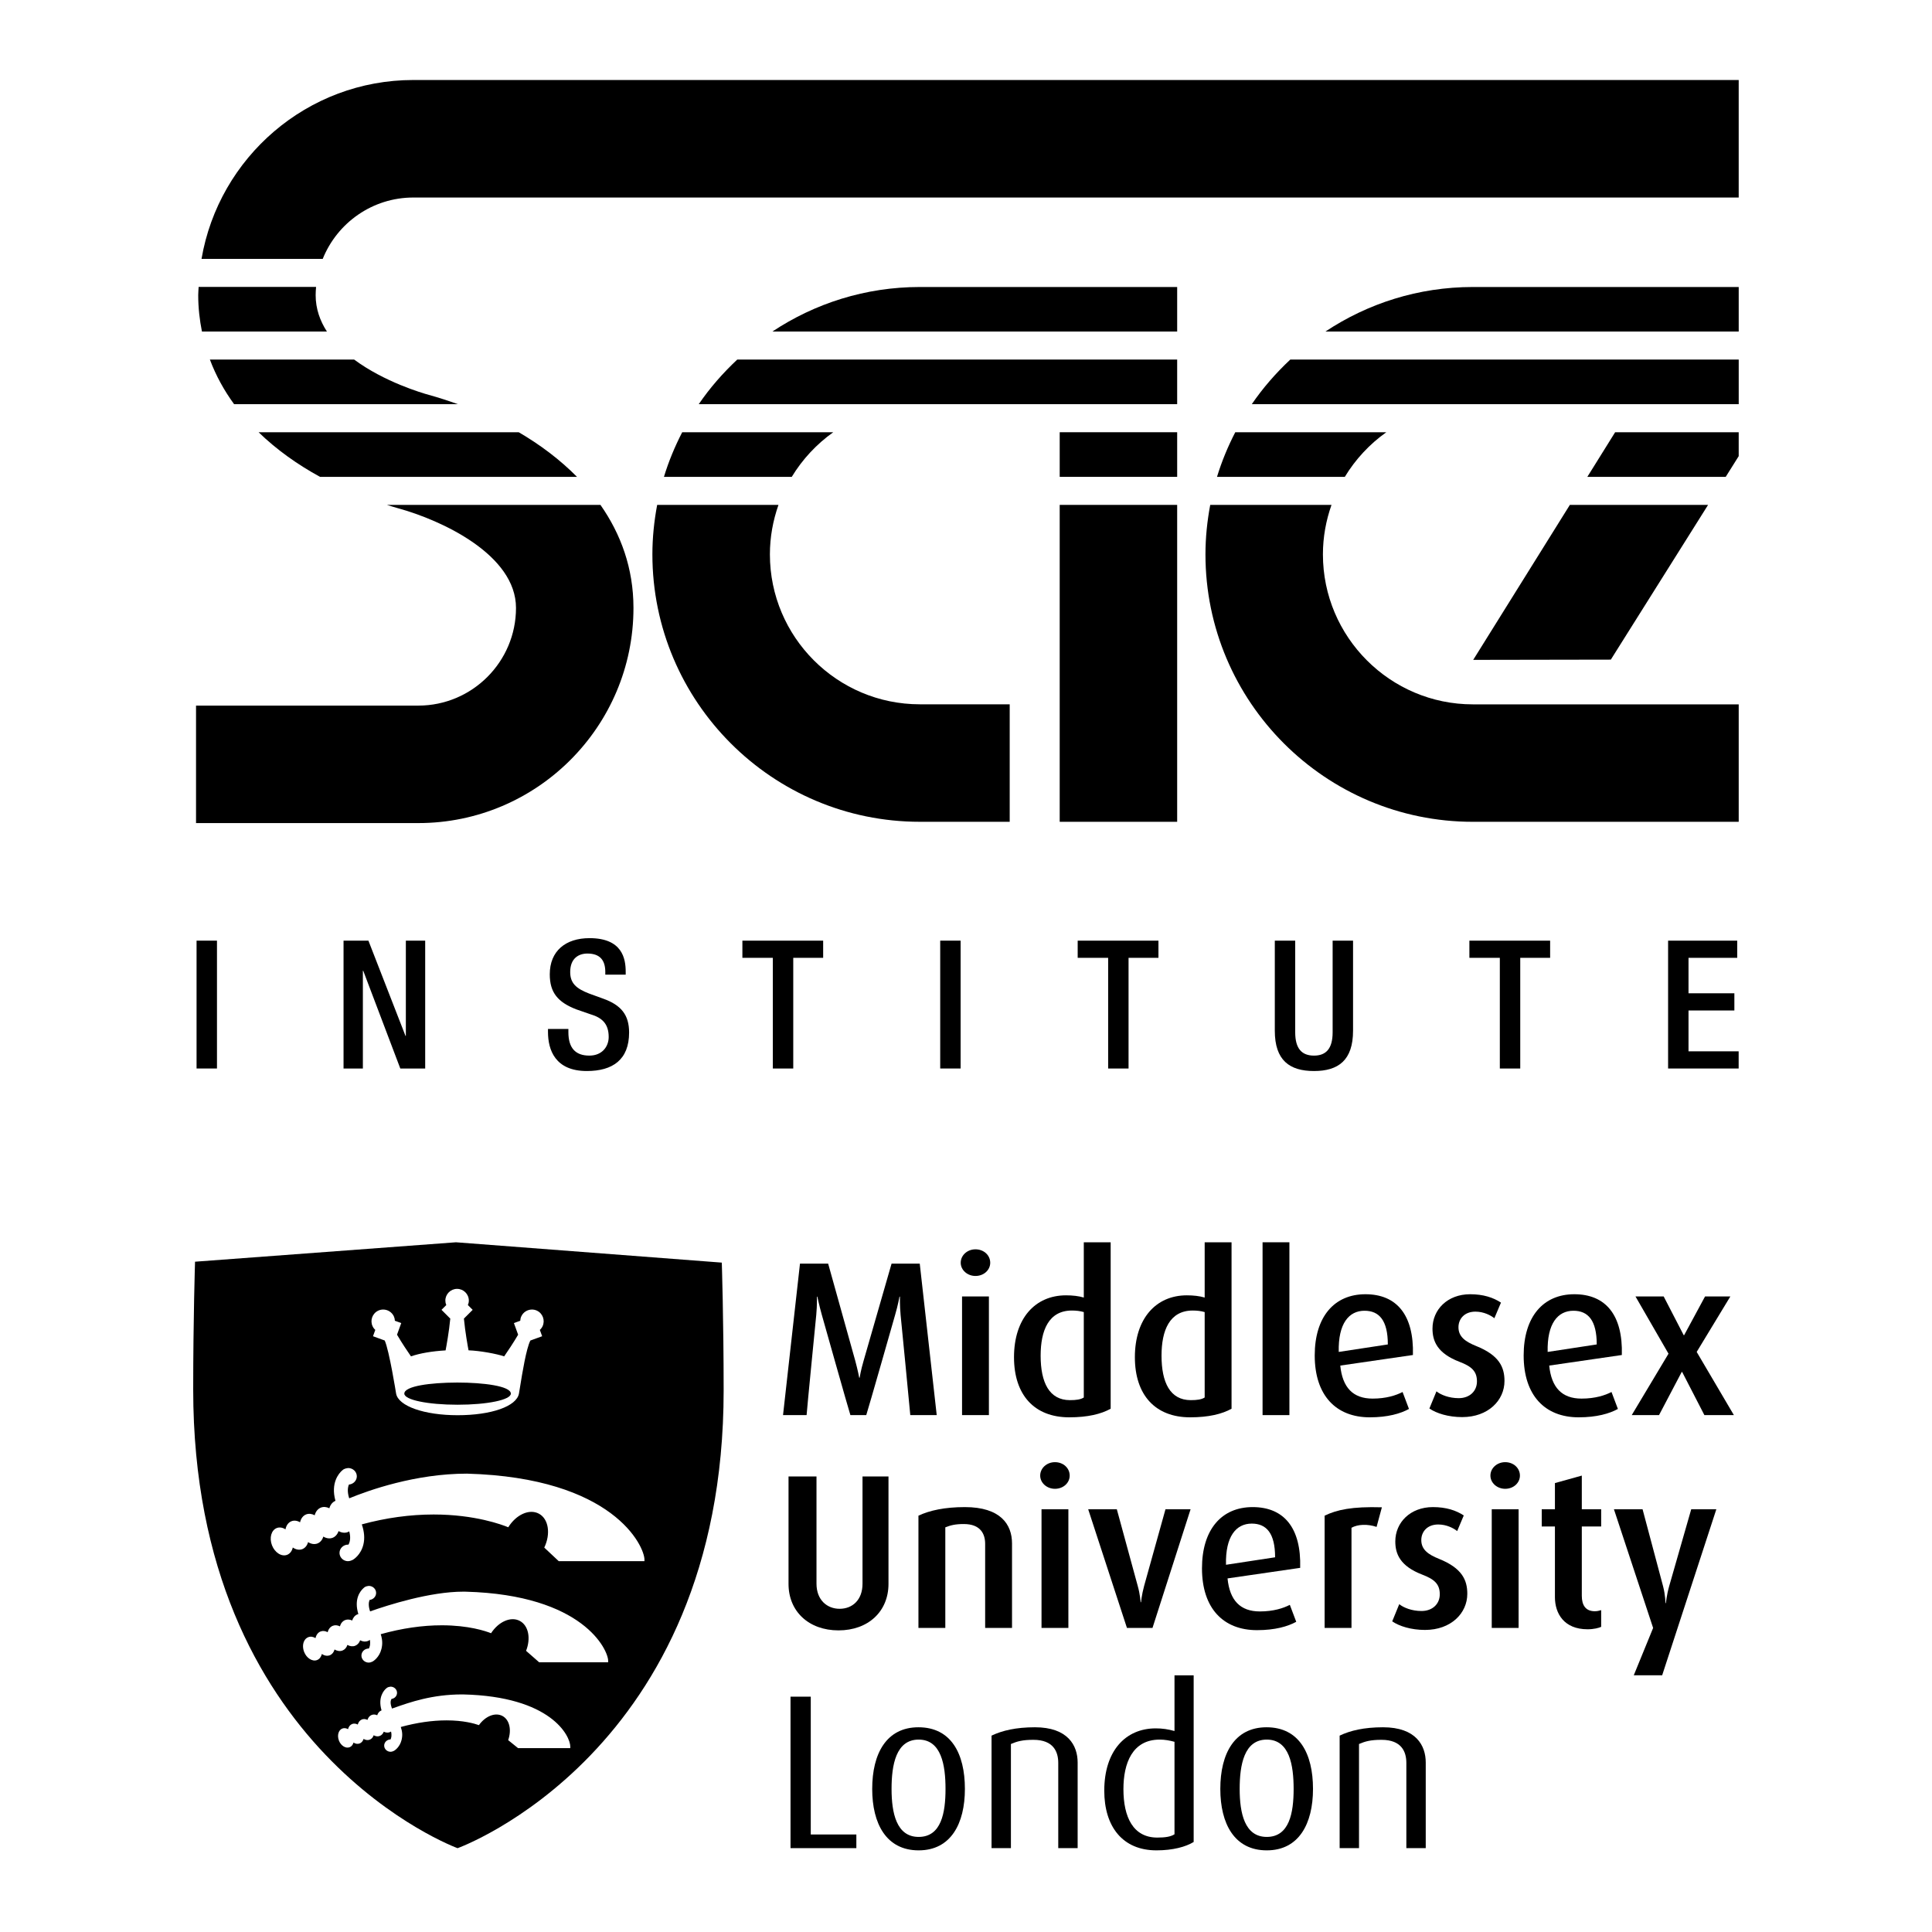
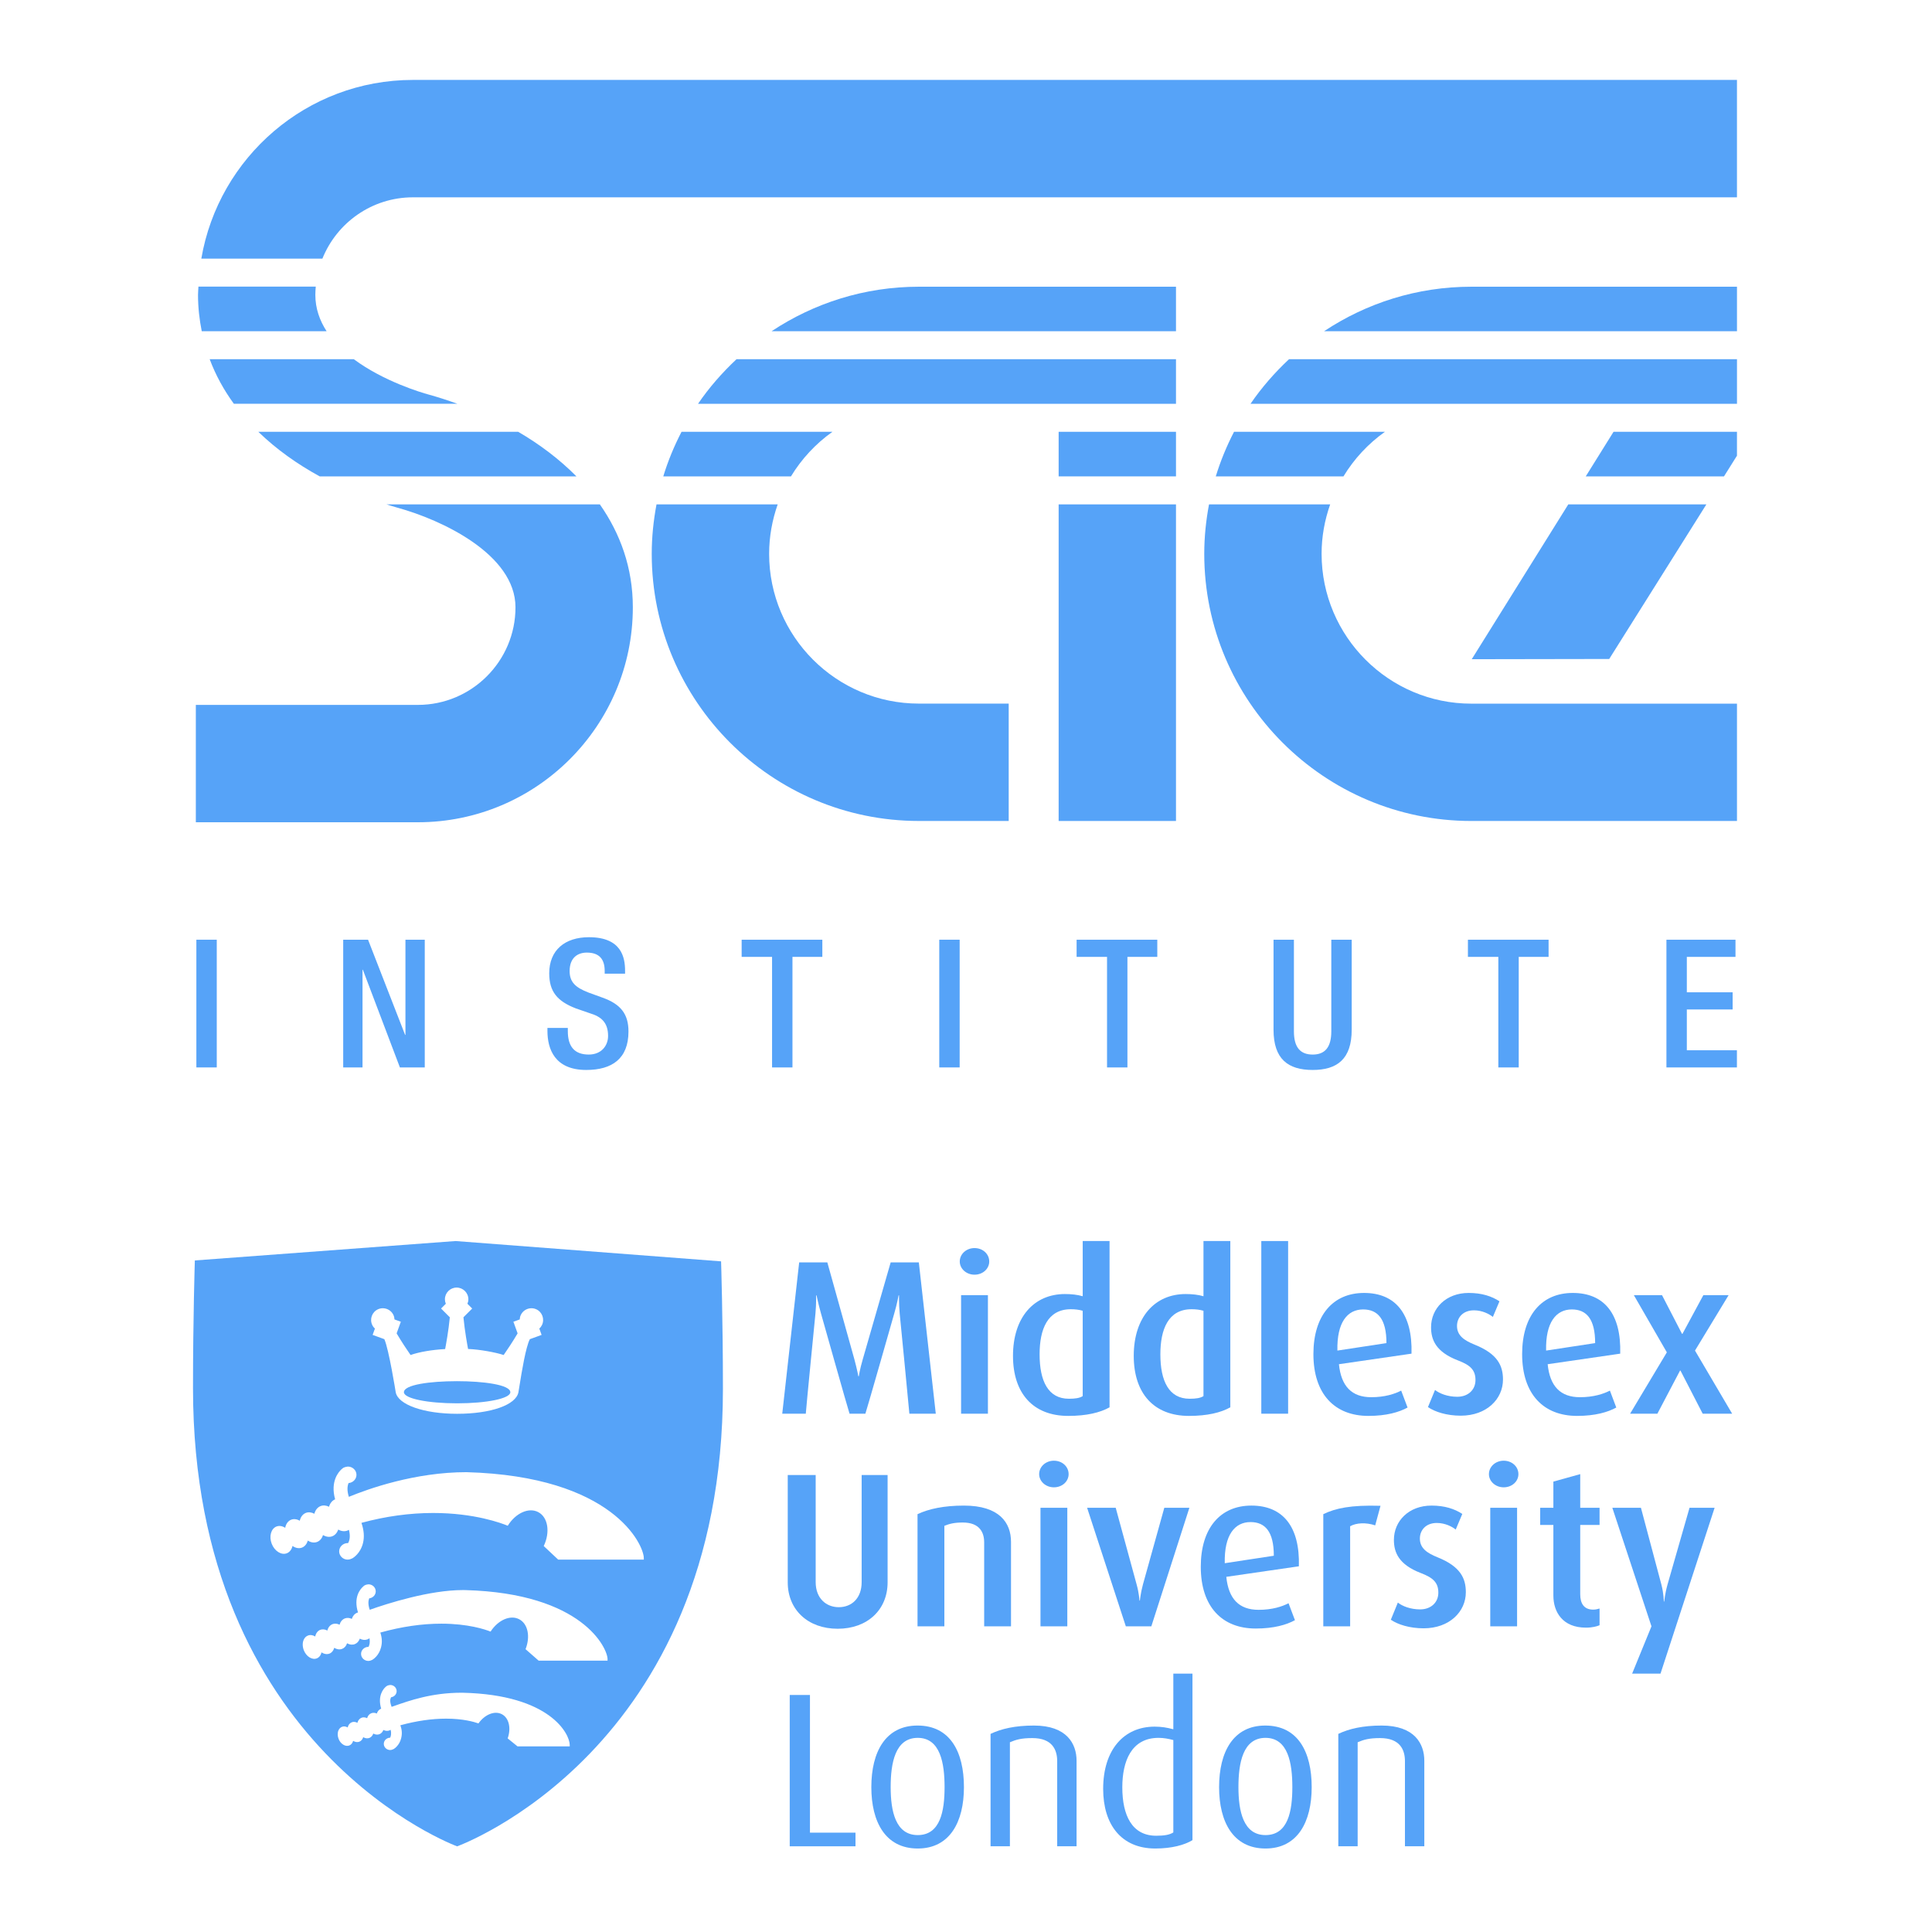
- <svg xmlns="http://www.w3.org/2000/svg" width="1000px" height="1000px" viewBox="0 0 1000 1000" version="1.1">
+ <svg xmlns="http://www.w3.org/2000/svg" width="1000px" height="1000px" viewBox="0 0 1001 1001" version="1.1" preserveAspectRatio="none">
  <g id="Square" stroke="none" stroke-width="1" fill="none" fill-rule="evenodd">
-     <g id="SAE-Institute" transform="translate(100, 40)" fill="currentColor" fill-rule="nonzero">
+     <g id="SAE-Institute" transform="translate(100, 40)" fill="#56a3f8" fill-rule="nonzero">
      <path d="M299.792,131.6 L509.301,131.6 L509.301,108.552 L376.101,108.552 C347.91,108.552 321.69,117.07 299.792,131.6" id="Path">
			</path>
      <path d="M509.299,146.115 L281.597,146.115 C274.161,153.085 267.42,160.775 261.665,169.211 L509.299,169.211 L509.299,146.115 Z" id="Path">
			</path>
      <path d="M168.49,183.727 L33.851,183.727 C43.197,192.806 54.056,200.485 65.648,206.82 L198.659,206.82 C189.837,197.907 179.58,190.183 168.49,183.727" id="Path">
			</path>
      <path d="M21.172,169.208 L137.003,169.208 C131.983,167.411 126.958,165.763 121.958,164.389 C118.456,163.431 98.893,157.67 83.313,146.113 L8.637,146.113 C11.769,154.454 16.023,162.149 21.172,169.208" id="Path">
			</path>
      <polygon id="Path" points="784.096 221.338 712.552 221.338 662.53 301.549 733.758 301.425">
			</polygon>
      <path d="M67.045,93.989 C74.521,75.4 92.707,62.237 113.941,62.237 L799.949,62.237 L799.949,1.408 L113.944,1.408 C58.977,1.408 13.285,41.51 4.31,93.992 L67.045,93.992 L67.045,93.989 Z" id="Path">
			</path>
      <path d="M586.045,131.6 L799.955,131.6 L799.955,108.561 L799.955,108.552 L662.338,108.552 C634.152,108.552 607.932,117.07 586.045,131.6" id="Path">
			</path>
      <polygon id="Path" points="735.994 183.727 721.603 206.82 793.228 206.82 799.949 196.104 799.949 183.727">
			</polygon>
      <rect id="Rectangle" x="448.501" y="183.724" width="60.8" height="23.096">
			</rect>
      <path d="M298.499,246.949 C298.499,237.966 300.113,229.372 302.932,221.338 L240.149,221.338 C238.583,229.651 237.676,238.194 237.676,246.949 C237.676,323.265 299.772,385.358 376.101,385.358 L422.62,385.358 L422.62,324.549 L376.101,324.549 C333.301,324.546 298.499,289.746 298.499,246.949" id="Path">
			</path>
      <path d="M100.282,221.338 C102.161,221.913 104.039,222.524 105.915,223.037 C128.648,229.262 167.079,247.135 167.079,274.67 C167.079,302.518 144.408,325.217 116.524,325.217 L1.465,325.217 L1.465,386.025 L116.521,386.025 C177.915,386.025 227.882,336.062 227.882,274.668 C227.882,254.113 221.332,236.4 210.797,221.335 L100.282,221.335 L100.282,221.338 Z" id="Path">
			</path>
      <rect id="Rectangle" x="448.499" y="221.332" width="60.8" height="164.031">
			</rect>
      <path d="M584.741,246.949 C584.741,237.966 586.352,229.372 589.183,221.338 L526.411,221.338 C524.845,229.651 523.944,238.194 523.944,246.949 C523.944,323.265 586.025,385.366 662.338,385.366 L799.955,385.366 L799.955,324.575 L662.338,324.575 C619.575,324.575 584.741,289.746 584.741,246.949" id="Path">
			</path>
      <path d="M567.848,146.115 C560.417,153.085 553.685,160.775 547.918,169.211 L799.958,169.211 L799.958,146.115 L567.848,146.115 Z" id="Path">
			</path>
      <path d="M617.552,183.727 L539.369,183.727 C535.575,191.073 532.372,198.775 529.918,206.82 L596.07,206.82 C601.586,197.735 608.893,189.868 617.552,183.727" id="Path">
			</path>
      <path d="M331.293,183.727 L253.11,183.727 C249.313,191.073 246.101,198.775 243.656,206.82 L309.811,206.82 C315.335,197.735 322.651,189.868 331.293,183.727" id="Path">
			</path>
      <path d="M2.811,108.504 C2.755,109.932 2.597,111.341 2.597,112.783 C2.597,119.363 3.33,125.597 4.524,131.603 L69.208,131.603 C65.659,126.087 63.383,119.856 63.383,112.783 C63.383,111.341 63.482,109.915 63.603,108.504 L2.811,108.504 Z" id="Path">
			</path>
      <rect id="Rectangle" x="1.741" y="446.876" width="10.566" height="66.175">
			</rect>
      <polygon id="Path" points="77.817 446.882 90.693 446.882 109.885 496.183 110.068 496.183 110.068 446.882 120.076 446.882 120.076 513.056 107.197 513.056 88.006 462.445 87.825 462.445 87.825 513.056 77.817 513.056">
			</polygon>
      <path d="M194.197,492.575 L194.197,494.239 C194.197,502.304 197.721,506.38 205.039,506.38 C211.715,506.38 215.056,501.654 215.056,496.752 C215.056,489.794 211.53,486.738 205.603,484.975 L198.369,482.473 C188.732,478.761 184.561,473.755 184.561,464.301 C184.561,452.251 192.718,445.583 205.138,445.583 C222.099,445.583 223.859,456.144 223.859,463.006 L223.859,464.473 L213.301,464.473 L213.301,463.101 C213.301,457.07 210.606,453.555 204.028,453.555 C199.49,453.555 195.135,456.056 195.135,463.101 C195.135,468.749 198.003,471.628 205.045,474.307 L212.189,476.899 C221.546,480.234 225.623,485.344 225.623,494.425 C225.623,508.524 217.096,514.361 203.744,514.361 C187.346,514.361 183.637,503.408 183.637,494.152 L183.637,492.575 L194.197,492.575 L194.197,492.575 Z" id="Path">
			</path>
      <polygon id="Path" points="300.017 455.772 284.259 455.772 284.259 446.882 326.065 446.882 326.065 455.772 310.586 455.772 310.586 513.059 300.017 513.059">
			</polygon>
      <rect id="Rectangle" x="386.648" y="446.876" width="10.566" height="66.175">
			</rect>
      <polygon id="Path" points="473.575 455.772 457.808 455.772 457.808 446.882 499.611 446.882 499.611 455.772 484.138 455.772 484.138 513.059 473.575 513.059">
			</polygon>
      <path d="M570.397,446.882 L570.397,494.341 C570.397,502.682 573.735,506.386 580.127,506.386 C586.431,506.386 589.769,502.682 589.769,494.341 L589.769,446.882 L600.338,446.882 L600.338,493.496 C600.338,508.794 592.735,514.363 580.127,514.363 C567.428,514.363 559.837,508.794 559.837,493.496 L559.837,446.882 L570.397,446.882 L570.397,446.882 Z" id="Path">
			</path>
      <polygon id="Path" points="676.31 455.772 660.555 455.772 660.555 446.882 702.346 446.882 702.346 455.772 686.876 455.772 686.876 513.059 676.31 513.059">
			</polygon>
      <polygon id="Path" points="763.403 446.882 799.183 446.882 799.183 455.775 773.972 455.775 773.972 474.124 797.707 474.124 797.707 483.023 773.972 483.023 773.972 504.161 799.924 504.161 799.924 513.056 763.403 513.056">
			</polygon>
    </g>
-     <g id="Middlesex-University" transform="translate(100, 643)" fill="currentColor" fill-rule="nonzero">
+     <g id="Middlesex-University" transform="translate(100, 643)" fill="#56a3f8" fill-rule="nonzero">
      <path d="M371.162,89.461 C371.054,87.522 366.149,37.61 366.149,37.61 C365.699,32.704 365.806,28.147 365.806,28.147 L365.576,28.147 C365.576,28.147 364.783,32.592 363.305,37.61 C363.305,37.61 349.28,86.842 348.369,89.461 L340.165,89.461 C339.372,87.184 325.357,37.492 325.357,37.492 C323.986,32.592 323.07,28.147 323.07,28.147 L322.845,28.147 C322.845,28.147 322.958,32.592 322.503,37.492 C322.503,37.492 317.602,87.184 317.495,89.461 L305.296,89.461 L314.068,11.058 L328.651,11.058 L342.676,61.313 C344.037,66.325 344.727,70.09 344.727,70.09 L344.952,70.09 C344.952,70.09 345.525,66.325 347.003,61.313 L361.474,11.058 L376.062,11.058 L384.844,89.461 L371.162,89.461 L371.162,89.461 Z" id="path52">
			</path>
      <path d="M397.954,28.035 L411.856,28.035 L411.856,89.456 L397.954,89.456 L397.954,28.035 Z M404.9,17.437 C400.685,17.437 397.268,14.358 397.268,10.598 C397.268,6.721 400.685,3.647 404.9,3.647 C409.237,3.647 412.537,6.721 412.537,10.598 C412.537,14.358 409.237,17.437 404.9,17.437" id="path54">
			</path>
      <path d="M460.97,36.128 C459.031,35.56 456.985,35.33 454.816,35.33 C442.735,35.33 438.633,45.698 438.633,58.695 C438.633,72.593 443.083,81.713 453.799,81.713 C457.093,81.713 459.379,81.37 460.97,80.342 L460.97,36.128 L460.97,36.128 L460.97,36.128 Z M453.451,90.603 C435.329,90.603 424.848,78.981 424.848,59.493 C424.848,39.437 435.784,27.463 451.748,27.463 C455.164,27.463 458.244,27.806 460.97,28.604 L460.97,0.001 L474.878,0.001 L474.878,86.158 C469.972,88.894 463.021,90.603 453.451,90.603" id="path58">
			</path>
      <path d="M523.539,36.128 C521.606,35.56 519.539,35.33 517.381,35.33 C505.305,35.33 501.207,45.698 501.207,58.695 C501.207,72.593 505.642,81.713 516.353,81.713 C519.667,81.713 521.933,81.37 523.539,80.342 L523.539,36.128 L523.539,36.128 Z M516.02,90.603 C497.898,90.603 487.412,78.981 487.412,59.493 C487.412,39.437 498.353,27.463 514.307,27.463 C517.724,27.463 520.803,27.806 523.539,28.604 L523.539,0.001 L537.447,0.001 L537.447,86.158 C532.547,88.894 525.596,90.603 516.02,90.603" id="path62">
			</path>
      <polygon id="path64" points="553.501 0 567.393 0 567.393 89.461 553.501 89.461">
			</polygon>
      <path d="M606.258,35.441 C598.176,35.441 592.591,42.055 592.928,56.755 L618.339,52.883 C618.339,40.459 613.894,35.441 606.258,35.441 M593.726,63.819 C594.856,75.22 600.329,80.914 610.472,80.914 C617.541,80.914 622.672,79.205 625.971,77.497 L629.28,86.269 C624.948,88.663 618.339,90.601 608.994,90.601 C591.557,90.601 580.499,79.318 580.499,58.576 C580.499,38.52 590.647,26.894 606.728,26.894 C623.01,26.894 631.894,37.722 631.326,58.351 L593.726,63.819 L593.726,63.819 L593.726,63.819 Z" id="path68">
			</path>
      <path d="M656.837,90.489 C649.656,90.489 643.507,88.55 639.85,86.039 L643.507,77.154 C645.789,78.98 650.004,80.688 655.016,80.688 C660.709,80.688 664.469,77.041 664.469,72.024 C664.469,66.781 661.737,64.274 655.466,61.886 C643.845,57.441 641.456,51.062 641.456,44.679 C641.456,34.873 649.195,26.894 660.939,26.894 C667.773,26.894 672.898,28.602 676.898,31.226 L673.481,39.318 C671.66,37.835 668.008,35.901 663.676,35.901 C657.973,35.901 654.899,39.661 654.899,43.988 C654.899,49.006 658.663,51.507 664.014,53.676 C675.982,58.464 678.719,64.622 678.719,71.793 C678.719,81.824 670.279,90.489 656.837,90.489" id="path72">
			</path>
      <path d="M714.398,35.441 C706.301,35.441 700.721,42.055 701.063,56.755 L726.469,52.883 C726.469,40.459 722.035,35.441 714.398,35.441 M701.872,63.819 C703.007,75.22 708.475,80.914 718.608,80.914 C725.677,80.914 730.802,79.205 734.116,77.497 L737.421,86.269 C733.094,88.663 726.469,90.601 717.129,90.601 C699.692,90.601 688.644,79.318 688.644,58.576 C688.644,38.52 698.777,26.894 714.848,26.894 C731.15,26.894 740.04,37.722 739.462,58.351 L701.872,63.819 L701.872,63.819 L701.872,63.819 Z" id="path76">
			</path>
      <polygon id="path80" points="782.193 89.461 770.68 67.123 770.455 67.123 758.71 89.461 744.578 89.461 763.616 57.671 746.521 28.04 761.115 28.04 771.483 48.09 771.702 48.09 782.531 28.04 795.625 28.04 778.204 56.755 797.457 89.461 782.193 89.461 782.193 89.461">
			</polygon>
      <path d="M334.012,200.882 C318.626,200.882 308.14,191.076 308.14,176.831 L308.14,121.221 L322.616,121.221 L322.616,176.723 C322.616,185.153 328.094,189.71 334.585,189.71 C341.193,189.71 346.436,185.153 346.436,176.723 L346.436,121.221 L359.879,121.221 L359.879,176.831 C359.879,191.076 349.398,200.882 334.012,200.882" id="path84">
			</path>
      <path d="M409.914,199.623 L409.914,156.099 C409.914,151.082 407.628,145.839 398.86,145.839 C394.298,145.839 391.909,146.519 389.29,147.552 L389.29,199.623 L375.383,199.623 L375.383,141.511 C381.193,138.775 389.055,137.071 399.428,137.071 C417.776,137.071 423.822,145.951 423.822,155.869 L423.822,199.623 L409.914,199.623 L409.914,199.623 L409.914,199.623 Z" id="path88">
			</path>
      <path d="M439.089,138.203 L452.991,138.203 L452.991,199.624 L439.089,199.624 L439.089,138.203 Z M446.045,127.604 C441.83,127.604 438.403,124.53 438.403,120.766 C438.403,116.893 441.83,113.814 446.045,113.814 C450.377,113.814 453.671,116.893 453.671,120.766 C453.671,124.53 450.377,127.604 446.045,127.604" id="path90">
			</path>
      <path d="M496.527,199.623 L483.31,199.623 L463.249,138.202 L478.067,138.202 L488.885,177.864 C490.149,182.309 490.374,186.293 490.374,186.293 L490.599,186.293 C490.599,186.293 490.947,182.421 492.195,177.864 L503.248,138.202 L516.24,138.202 L496.527,199.623 L496.527,199.623 Z" id="path94">
			</path>
      <path d="M547.907,145.611 C539.81,145.611 534.219,152.225 534.572,166.925 L559.989,163.053 C559.989,150.629 555.543,145.611 547.907,145.611 M535.37,173.984 C536.506,185.39 541.974,191.078 552.112,191.078 C559.18,191.078 564.31,189.375 567.615,187.666 L570.929,196.439 C566.592,198.832 559.989,200.766 550.628,200.766 C533.196,200.766 522.143,189.487 522.143,168.746 C522.143,148.685 532.281,137.069 548.357,137.069 C564.648,137.069 573.548,147.892 572.97,168.521 L535.37,173.984 L535.37,173.984 L535.37,173.984 Z" id="path98">
			</path>
      <path d="M612.517,147.323 C607.846,145.732 602.721,145.952 599.53,147.773 L599.53,199.624 L585.622,199.624 L585.622,141.507 C592,138.433 599.755,136.72 615.263,137.175 L612.517,147.323 L612.517,147.323 Z" id="path102">
			</path>
      <path d="M637.587,200.653 C630.41,200.653 624.247,198.709 620.61,196.213 L624.247,187.318 C626.533,189.149 630.758,190.853 635.765,190.853 C641.459,190.853 645.228,187.211 645.228,182.193 C645.228,176.95 642.492,174.444 636.226,172.05 C624.6,167.605 622.206,161.227 622.206,154.843 C622.206,145.038 629.955,137.069 641.694,137.069 C648.533,137.069 653.658,138.772 657.643,141.396 L654.231,149.488 C652.42,148.004 648.763,146.071 644.425,146.071 C638.727,146.071 635.658,149.831 635.658,154.158 C635.658,159.175 639.418,161.677 644.773,163.84 C656.732,168.633 659.473,174.791 659.473,181.968 C659.473,191.993 651.039,200.653 637.587,200.653" id="path106">
			</path>
      <path d="M672.123,138.203 L686.026,138.203 L686.026,199.624 L672.123,199.624 L672.123,138.203 Z M679.085,127.604 C674.86,127.604 671.438,124.53 671.438,120.766 C671.438,116.893 674.86,113.814 679.085,113.814 C683.407,113.814 686.711,116.893 686.711,120.766 C686.711,124.53 683.407,127.604 679.085,127.604" id="path108">
			</path>
      <path d="M721.701,200.309 C709.614,200.309 704.827,192.223 704.827,183.67 L704.827,147.093 L697.998,147.093 L697.998,138.203 L704.827,138.203 L704.827,124.638 L718.74,120.766 L718.74,138.203 L728.76,138.203 L728.76,147.093 L718.74,147.093 L718.74,182.99 C718.74,187.783 720.673,190.97 725.456,190.97 C726.709,190.97 727.63,190.739 728.76,190.402 L728.76,199.056 C727.507,199.624 725.001,200.309 721.701,200.309" id="path112">
			</path>
      <path d="M760.334,224.131 L745.633,224.131 L755.654,199.624 L735.373,138.204 L750.196,138.204 L760.789,177.978 C762.042,182.766 762.042,186.755 762.042,186.755 L762.273,186.755 C762.273,186.755 762.615,182.766 763.966,177.978 L775.372,138.204 L788.369,138.204 L760.334,224.131 L760.334,224.131 Z" id="path116">
			</path>
      <polygon id="path120" points="309.171 313.595 309.171 235.192 319.652 235.192 319.652 306.526 343.247 306.526 343.247 313.595 309.171 313.595">
			</polygon>
      <path d="M375.497,257.412 C363.758,257.412 361.471,270.517 361.471,282.942 C361.471,295.371 363.983,307.785 375.497,307.785 C387.236,307.785 389.399,295.248 389.399,282.942 C389.399,270.635 387.236,257.412 375.497,257.412 M375.497,314.742 C358.74,314.742 351.451,300.946 351.451,282.942 C351.451,264.594 358.863,251.034 375.384,251.034 C392.243,251.034 399.43,264.594 399.43,282.942 C399.43,300.946 392.131,314.742 375.497,314.742" id="path124">
			</path>
      <path d="M447.75,313.595 L447.75,269.494 C447.75,263.801 445.362,257.53 434.876,257.53 C429.183,257.53 426.441,258.328 423.249,259.693 L423.249,313.595 L413.224,313.595 L413.224,255.356 C418.692,252.737 425.873,251.033 435.674,251.033 C452.758,251.033 457.786,260.491 457.786,269.268 L457.786,313.595 L447.75,313.595 L447.75,313.595 Z" id="path128">
			</path>
      <path d="M507.92,258.553 C505.418,257.872 502.907,257.412 500.278,257.412 C486.043,257.412 481.485,269.719 481.485,283.048 C481.485,297.529 486.498,308.127 499.03,308.127 C503.137,308.127 505.976,307.672 507.92,306.419 L507.92,258.553 L507.92,258.553 Z M498.575,314.741 C481.035,314.741 471.567,302.429 471.567,283.851 C471.567,263.453 482.391,251.601 498.227,251.601 C501.649,251.601 504.615,252.056 507.92,252.967 L507.92,224.134 L517.838,224.134 L517.838,310.409 C513.735,312.915 507.122,314.741 498.575,314.741" id="path132">
			</path>
      <path d="M555.674,257.412 C543.94,257.412 541.653,270.517 541.653,282.942 C541.653,295.371 544.165,307.785 555.674,307.785 C567.423,307.785 569.582,295.248 569.582,282.942 C569.582,270.635 567.423,257.412 555.674,257.412 M555.674,314.742 C538.922,314.742 531.633,300.946 531.633,282.942 C531.633,264.594 539.045,251.034 555.556,251.034 C572.421,251.034 579.607,264.594 579.607,282.942 C579.607,300.946 572.313,314.742 555.674,314.742" id="path136">
			</path>
      <path d="M627.924,313.595 L627.924,269.494 C627.924,263.801 625.54,257.53 615.054,257.53 C609.351,257.53 606.614,258.328 603.423,259.693 L603.423,313.595 L593.397,313.595 L593.397,255.356 C598.87,252.737 606.036,251.033 615.847,251.033 C632.936,251.033 637.959,260.491 637.959,269.268 L637.959,313.595 L627.924,313.595 L627.924,313.595 Z" id="path140">
			</path>
      <path d="M136.008,0.001 L273.602,10.527 C273.602,10.527 274.558,40.066 274.558,76.659 C274.558,264.155 136.842,313.617 136.842,313.617 C136.842,313.617 -2.65826333e-05,263.679 -2.65826333e-05,76.188 C-2.65826333e-05,39.585 0.951,10.057 0.951,10.057 L0.951,10.057 L136.008,0.001 Z M102.176,230.009 C101.992,230.009 101.844,230.055 101.747,230.086 C101.568,230.101 101.378,230.137 101.163,230.198 C100.985,230.26 100.821,230.321 100.729,230.372 L100.535,230.454 C100.483,230.48 100.33,230.582 100.115,230.751 C99.977,230.853 99.854,230.961 99.767,231.042 C98.708,231.994 95.502,235.559 97.491,242.285 C97.465,242.285 97.45,242.301 97.435,242.306 C96.407,242.705 95.644,243.585 95.236,244.807 C94.259,244.362 93.256,244.311 92.381,244.653 C91.338,245.052 90.576,245.963 90.202,247.216 C89.23,246.725 88.202,246.648 87.328,246.991 C86.269,247.405 85.517,248.341 85.174,249.615 C84.192,249.088 83.169,248.991 82.269,249.334 C81.205,249.748 80.448,250.725 80.136,252.009 C79.159,251.446 78.121,251.334 77.22,251.676 C76.407,251.989 75.773,252.618 75.374,253.513 C74.811,254.781 74.832,256.398 75.43,257.937 C76.448,260.577 78.954,262.147 80.975,261.359 C81.947,260.97 82.647,260.116 82.97,258.965 C84.013,259.625 85.179,259.794 86.166,259.41 C87.128,259.037 87.834,258.198 88.187,257.063 C89.246,257.692 90.402,257.83 91.369,257.451 C92.315,257.093 93.031,256.285 93.414,255.18 C94.473,255.769 95.598,255.907 96.575,255.513 C97.512,255.15 98.228,254.388 98.637,253.329 C99.685,253.851 100.795,253.943 101.788,253.559 C102.003,253.472 102.207,253.359 102.402,253.237 C102.877,255.267 102.529,256.577 102.136,257.334 C100.32,257.359 98.852,258.771 98.852,260.52 C98.852,262.275 100.345,263.717 102.176,263.717 C102.683,263.717 103.184,263.584 103.696,263.318 L103.956,263.216 C104.453,262.919 106.949,261.257 107.844,257.63 C108.401,255.359 108.294,253.349 107.45,250.884 C115.757,248.612 123.721,247.462 131.132,247.462 C139.797,247.462 145.464,249.068 147.894,249.922 C151.188,245.303 156.283,243.186 160.042,245.17 C163.751,247.129 164.891,252.433 163.03,257.692 L168.155,261.835 L195.182,261.835 L195.182,261.058 C195.182,255.528 185.223,235.093 139.741,234.035 L139.142,234.03 C123.685,234.03 112.237,238.06 103.88,241.006 L102.903,241.344 C101.839,238.541 102.156,237.319 102.616,236.377 C104.248,236.168 105.506,234.828 105.506,233.206 C105.506,231.447 104.013,230.009 102.176,230.009 Z M90.88,177.857 C90.686,177.857 90.522,177.903 90.353,177.949 C90.143,177.964 89.944,178 89.729,178.066 C89.514,178.138 89.315,178.204 89.197,178.281 L88.926,178.389 C88.89,178.414 88.726,178.532 88.486,178.721 C88.343,178.834 88.199,178.946 88.128,179.033 C86.496,180.491 83.09,184.654 85.489,192.445 C85.33,192.481 85.182,192.526 85.038,192.578 C83.739,193.094 82.767,194.23 82.281,195.77 C81.059,195.191 79.77,195.11 78.67,195.534 C77.35,196.051 76.379,197.222 75.934,198.797 C74.727,198.179 73.422,198.061 72.312,198.486 C70.967,199.002 70.005,200.204 69.607,201.82 C68.389,201.15 67.075,201.007 65.929,201.447 C64.594,201.958 63.658,203.227 63.315,204.889 C62.088,204.133 60.717,203.933 59.555,204.404 C58.584,204.772 57.822,205.534 57.346,206.598 C56.655,208.153 56.686,210.137 57.417,212.03 C58.671,215.258 61.704,217.176 64.133,216.235 C65.366,215.743 66.236,214.623 66.594,213.114 C67.913,214.005 69.422,214.255 70.701,213.764 C71.908,213.293 72.773,212.224 73.177,210.761 C74.512,211.6 76.011,211.795 77.259,211.308 C78.476,210.843 79.371,209.81 79.821,208.403 C81.156,209.17 82.594,209.329 83.821,208.849 C85.013,208.393 85.923,207.386 86.414,206.015 C87.75,206.726 89.166,206.864 90.394,206.393 C90.767,206.245 91.115,206.05 91.437,205.789 C91.821,207.912 91.442,209.344 90.931,210.27 L90.88,210.27 C88.778,210.27 87.074,211.902 87.074,213.912 C87.074,215.928 88.778,217.559 90.88,217.559 C91.468,217.559 92.041,217.401 92.65,217.089 L92.895,216.987 C93.243,216.787 96.363,214.889 97.448,210.444 C98.067,207.938 97.949,205.636 97.064,202.854 C107.995,199.795 118.624,198.25 128.665,198.25 C142.541,198.25 151.329,201.227 154.173,202.352 C158.035,196.383 164.393,193.519 169.032,195.974 C173.579,198.373 174.838,205.028 172.295,211.462 L179.073,217.401 L214.781,217.401 L214.781,216.618 C214.781,211.078 201.978,182.532 141.12,180.854 C140.679,180.844 140.245,180.839 139.81,180.839 C122.526,180.839 100.828,187.78 91.56,191.054 C90.588,188.194 90.819,186.302 91.294,185.125 C93.192,184.926 94.675,183.371 94.675,181.498 C94.675,179.488 92.977,177.857 90.88,177.857 Z M80.209,116.849 C79.99,116.849 79.811,116.895 79.591,116.956 C79.345,116.982 79.115,117.028 78.864,117.1 C78.613,117.166 78.393,117.258 78.184,117.366 L77.913,117.483 C77.862,117.519 77.652,117.657 77.422,117.847 C77.243,117.984 77.084,118.112 76.946,118.245 C75.488,119.565 71.038,124.506 73.631,133.826 C72.112,134.45 71.002,135.821 70.47,137.677 C69.002,136.936 67.453,136.803 66.118,137.319 C64.537,137.928 63.376,139.38 62.885,141.304 C61.407,140.496 59.847,140.337 58.491,140.843 C56.88,141.467 55.744,142.956 55.314,144.93 C53.842,144.051 52.22,143.851 50.87,144.383 C49.253,145.007 48.138,146.557 47.765,148.593 C46.307,147.626 44.676,147.365 43.243,147.907 C40.415,149.012 39.305,153.017 40.773,156.838 C42.241,160.623 45.745,162.884 48.624,161.769 C50.097,161.196 51.146,159.8 51.55,157.979 C53.125,159.094 54.936,159.432 56.471,158.833 C57.928,158.26 58.998,156.946 59.463,155.191 C61.038,156.209 62.808,156.48 64.312,155.897 C65.765,155.334 66.834,154.06 67.35,152.332 C68.951,153.298 70.696,153.523 72.164,152.956 C73.591,152.403 74.67,151.165 75.233,149.488 C76.839,150.388 78.547,150.582 80.015,150.015 C80.276,149.912 80.527,149.784 80.777,149.626 C81.713,153.13 81.038,155.314 80.363,156.495 C80.312,156.49 80.261,156.485 80.209,156.485 C77.744,156.485 75.734,158.408 75.734,160.771 C75.734,163.8 79.043,166.188 82.296,164.495 L82.593,164.383 C83.018,164.142 86.767,161.846 88.076,156.485 C88.854,153.329 88.578,149.805 87.268,146.015 C99.749,142.624 112.255,140.9 124.459,140.9 C145.886,140.9 160.014,146.245 163.073,147.513 C167.098,141.007 173.921,137.831 178.888,140.455 C183.967,143.14 185.134,150.889 181.712,158.03 L189.2,165.053 L233.568,165.053 L233.568,164.27 C233.568,157.365 217.599,121.857 141.676,119.754 C114.92,119.754 90.68,128.44 80.747,132.532 C79.657,129.089 80,126.813 80.609,125.401 C82.89,125.207 84.69,123.366 84.69,121.13 C84.69,118.767 82.68,116.849 80.209,116.849 Z M136.585,24.112 C133.24,24.112 130.514,26.838 130.514,30.183 C130.514,30.976 130.672,31.748 130.99,32.5 L128.524,34.966 L133.066,39.513 C132.432,46.285 131.041,53.845 130.637,55.963 C123.604,56.372 117.292,57.456 112.714,59.047 C111,56.571 108.085,52.249 105.497,47.835 L107.681,41.815 L104.392,40.623 C104.361,39.81 104.177,39.032 103.849,38.321 C102.852,36.193 100.693,34.817 98.341,34.817 C97.456,34.817 96.596,35.007 95.778,35.385 C92.75,36.807 91.43,40.423 92.847,43.457 C93.175,44.173 93.65,44.812 94.254,45.349 L93.067,48.633 L99.133,50.843 C101.501,56.167 104.98,78.065 105.02,78.305 C106.187,84.801 119.573,89.512 136.851,89.512 C154.345,89.512 167.403,84.909 168.61,78.31 C168.759,77.497 168.953,76.254 169.199,74.73 C170.319,67.794 172.385,55.001 174.518,50.853 L180.615,48.633 L179.424,45.349 C180.027,44.812 180.498,44.173 180.835,43.457 C182.247,40.423 180.932,36.802 177.904,35.385 C177.086,35.007 176.232,34.817 175.342,34.817 C172.984,34.817 170.82,36.193 169.833,38.321 C169.49,39.042 169.316,39.815 169.281,40.623 L165.997,41.815 L168.186,47.84 C165.618,52.213 162.682,56.561 160.958,59.052 C156.902,57.702 148.498,56.142 142.514,55.927 C142.115,53.814 140.795,46.572 140.115,39.498 L144.657,34.971 L142.176,32.5 C142.498,31.759 142.667,30.981 142.667,30.183 C142.667,26.838 139.931,24.112 136.585,24.112 Z M164.411,78.341 C164.411,81.564 152.299,84.085 136.841,84.085 C121.384,84.085 109.271,81.563 109.271,78.341 C109.271,74.418 122.831,72.644 136.412,72.608 L136.841,72.607 C150.115,72.607 164.411,74.397 164.411,78.341 Z" id="path48-2">
			</path>
    </g>
  </g>
</svg>
